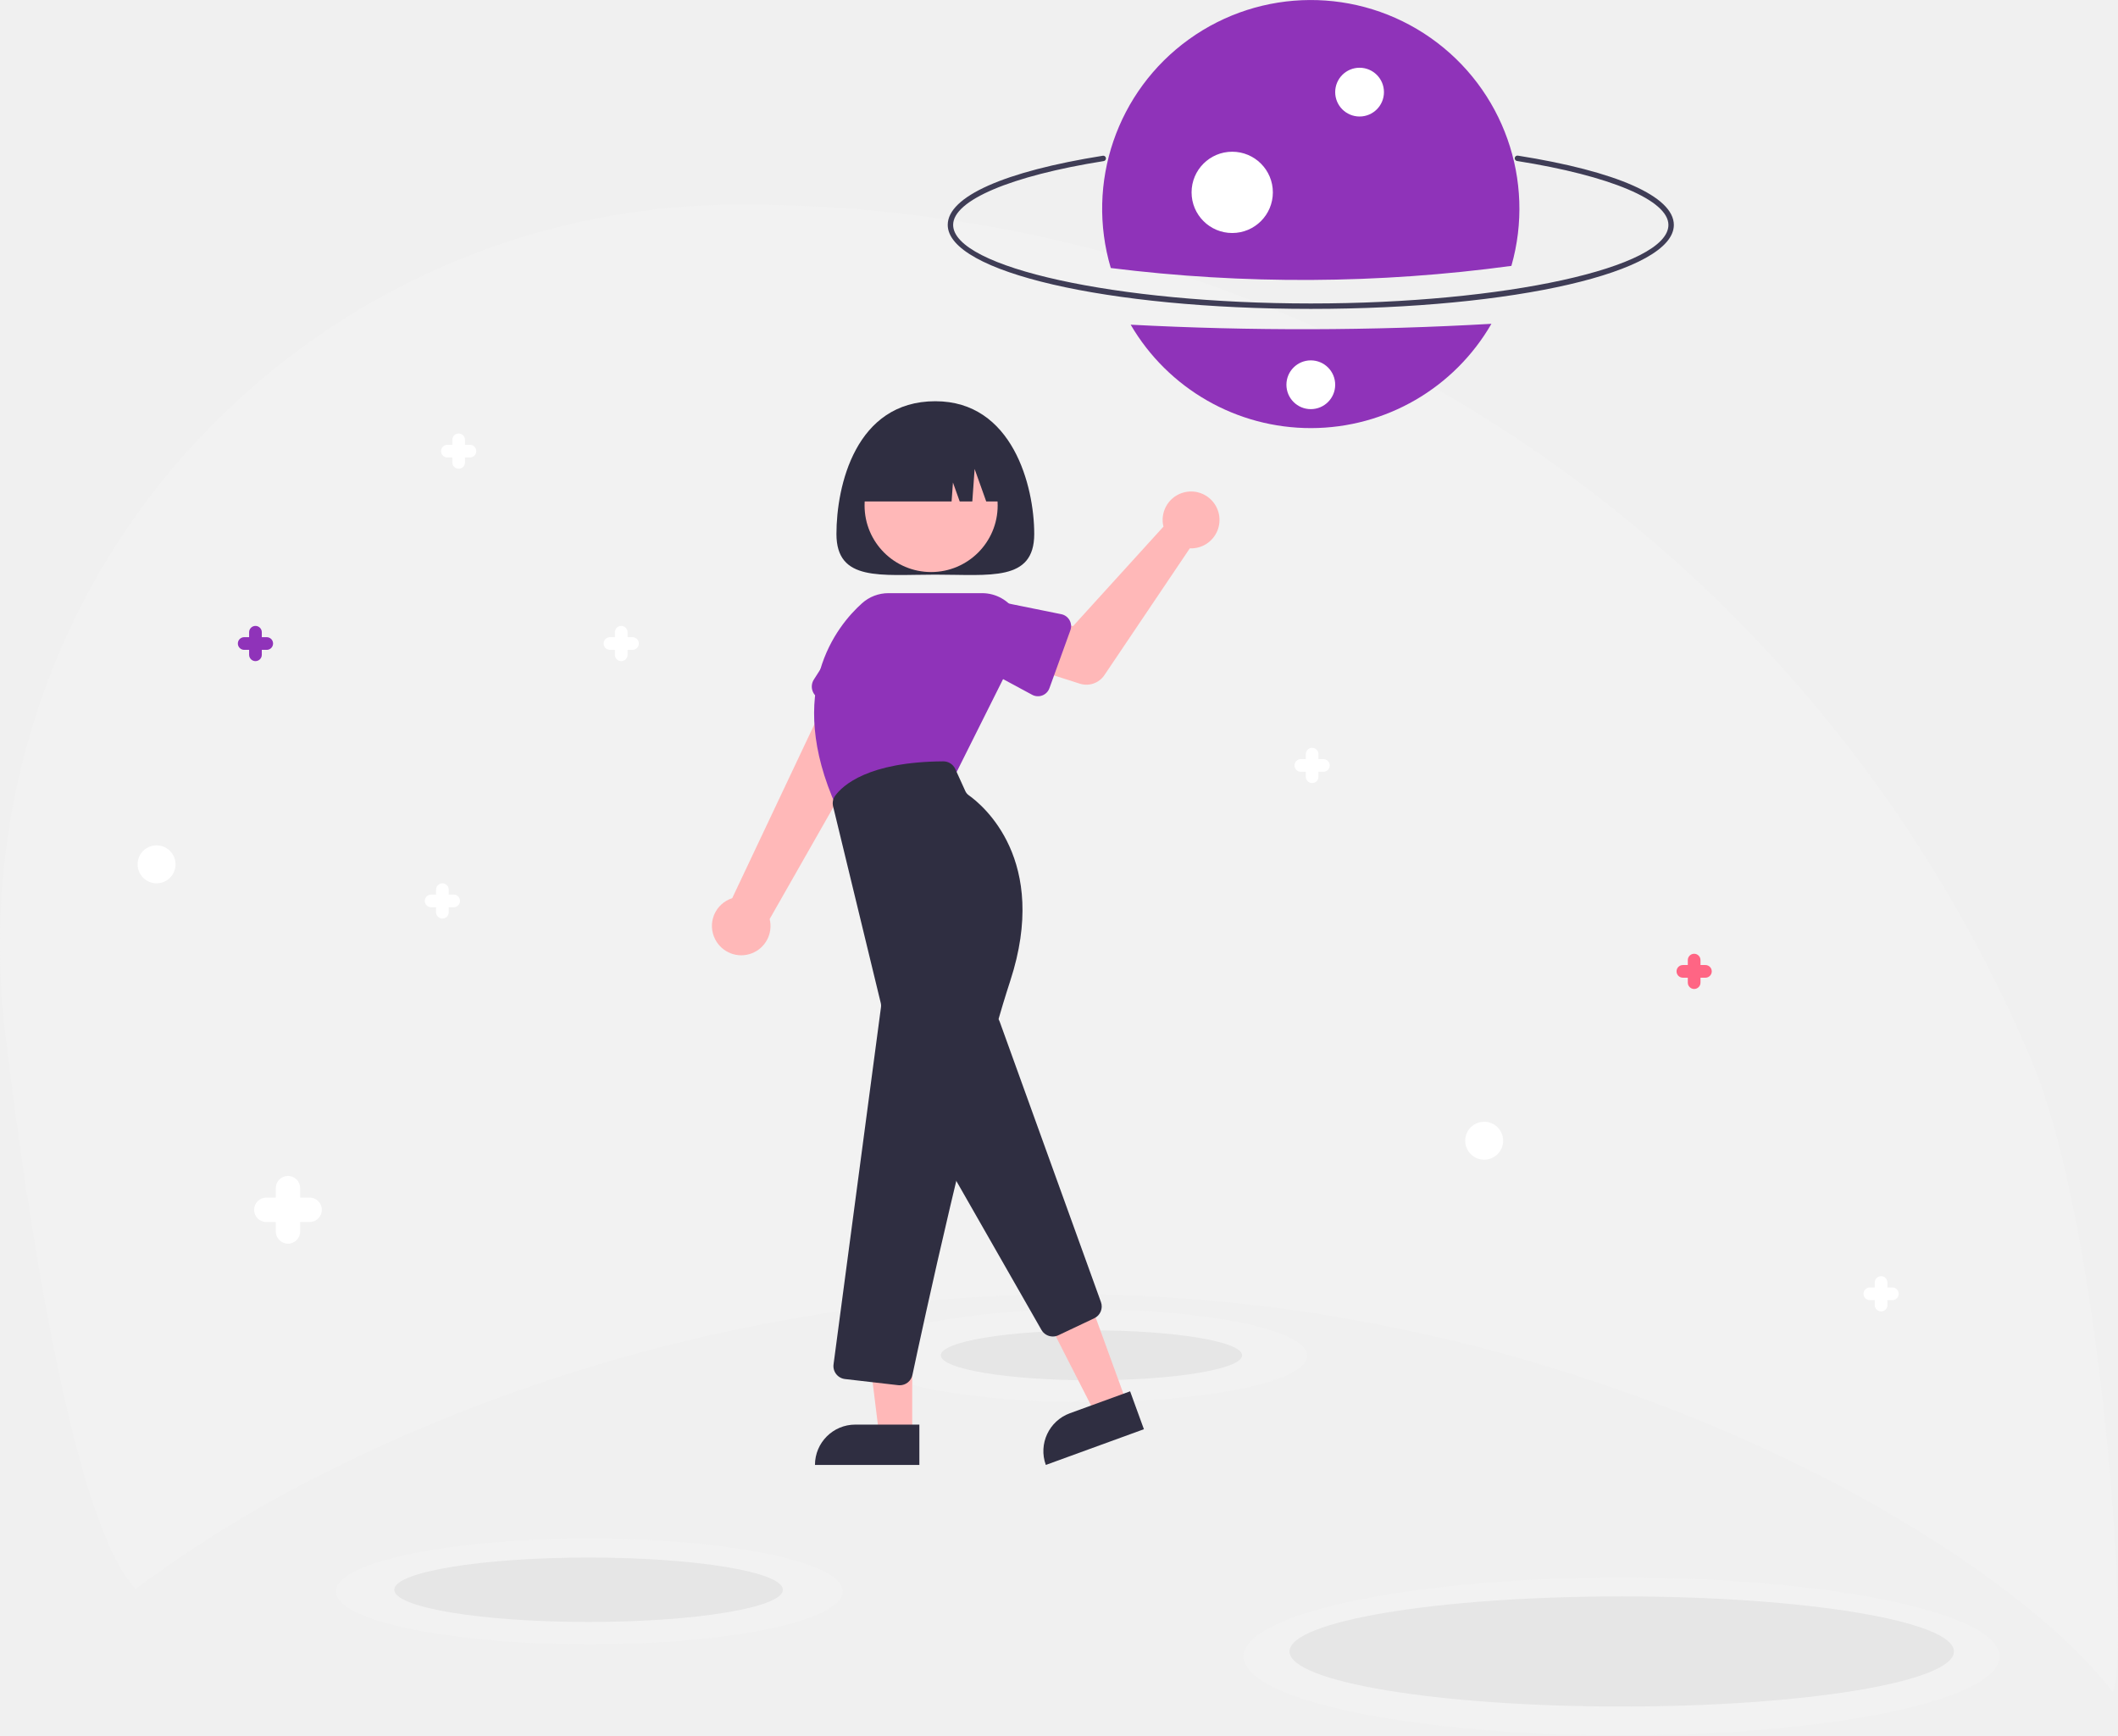
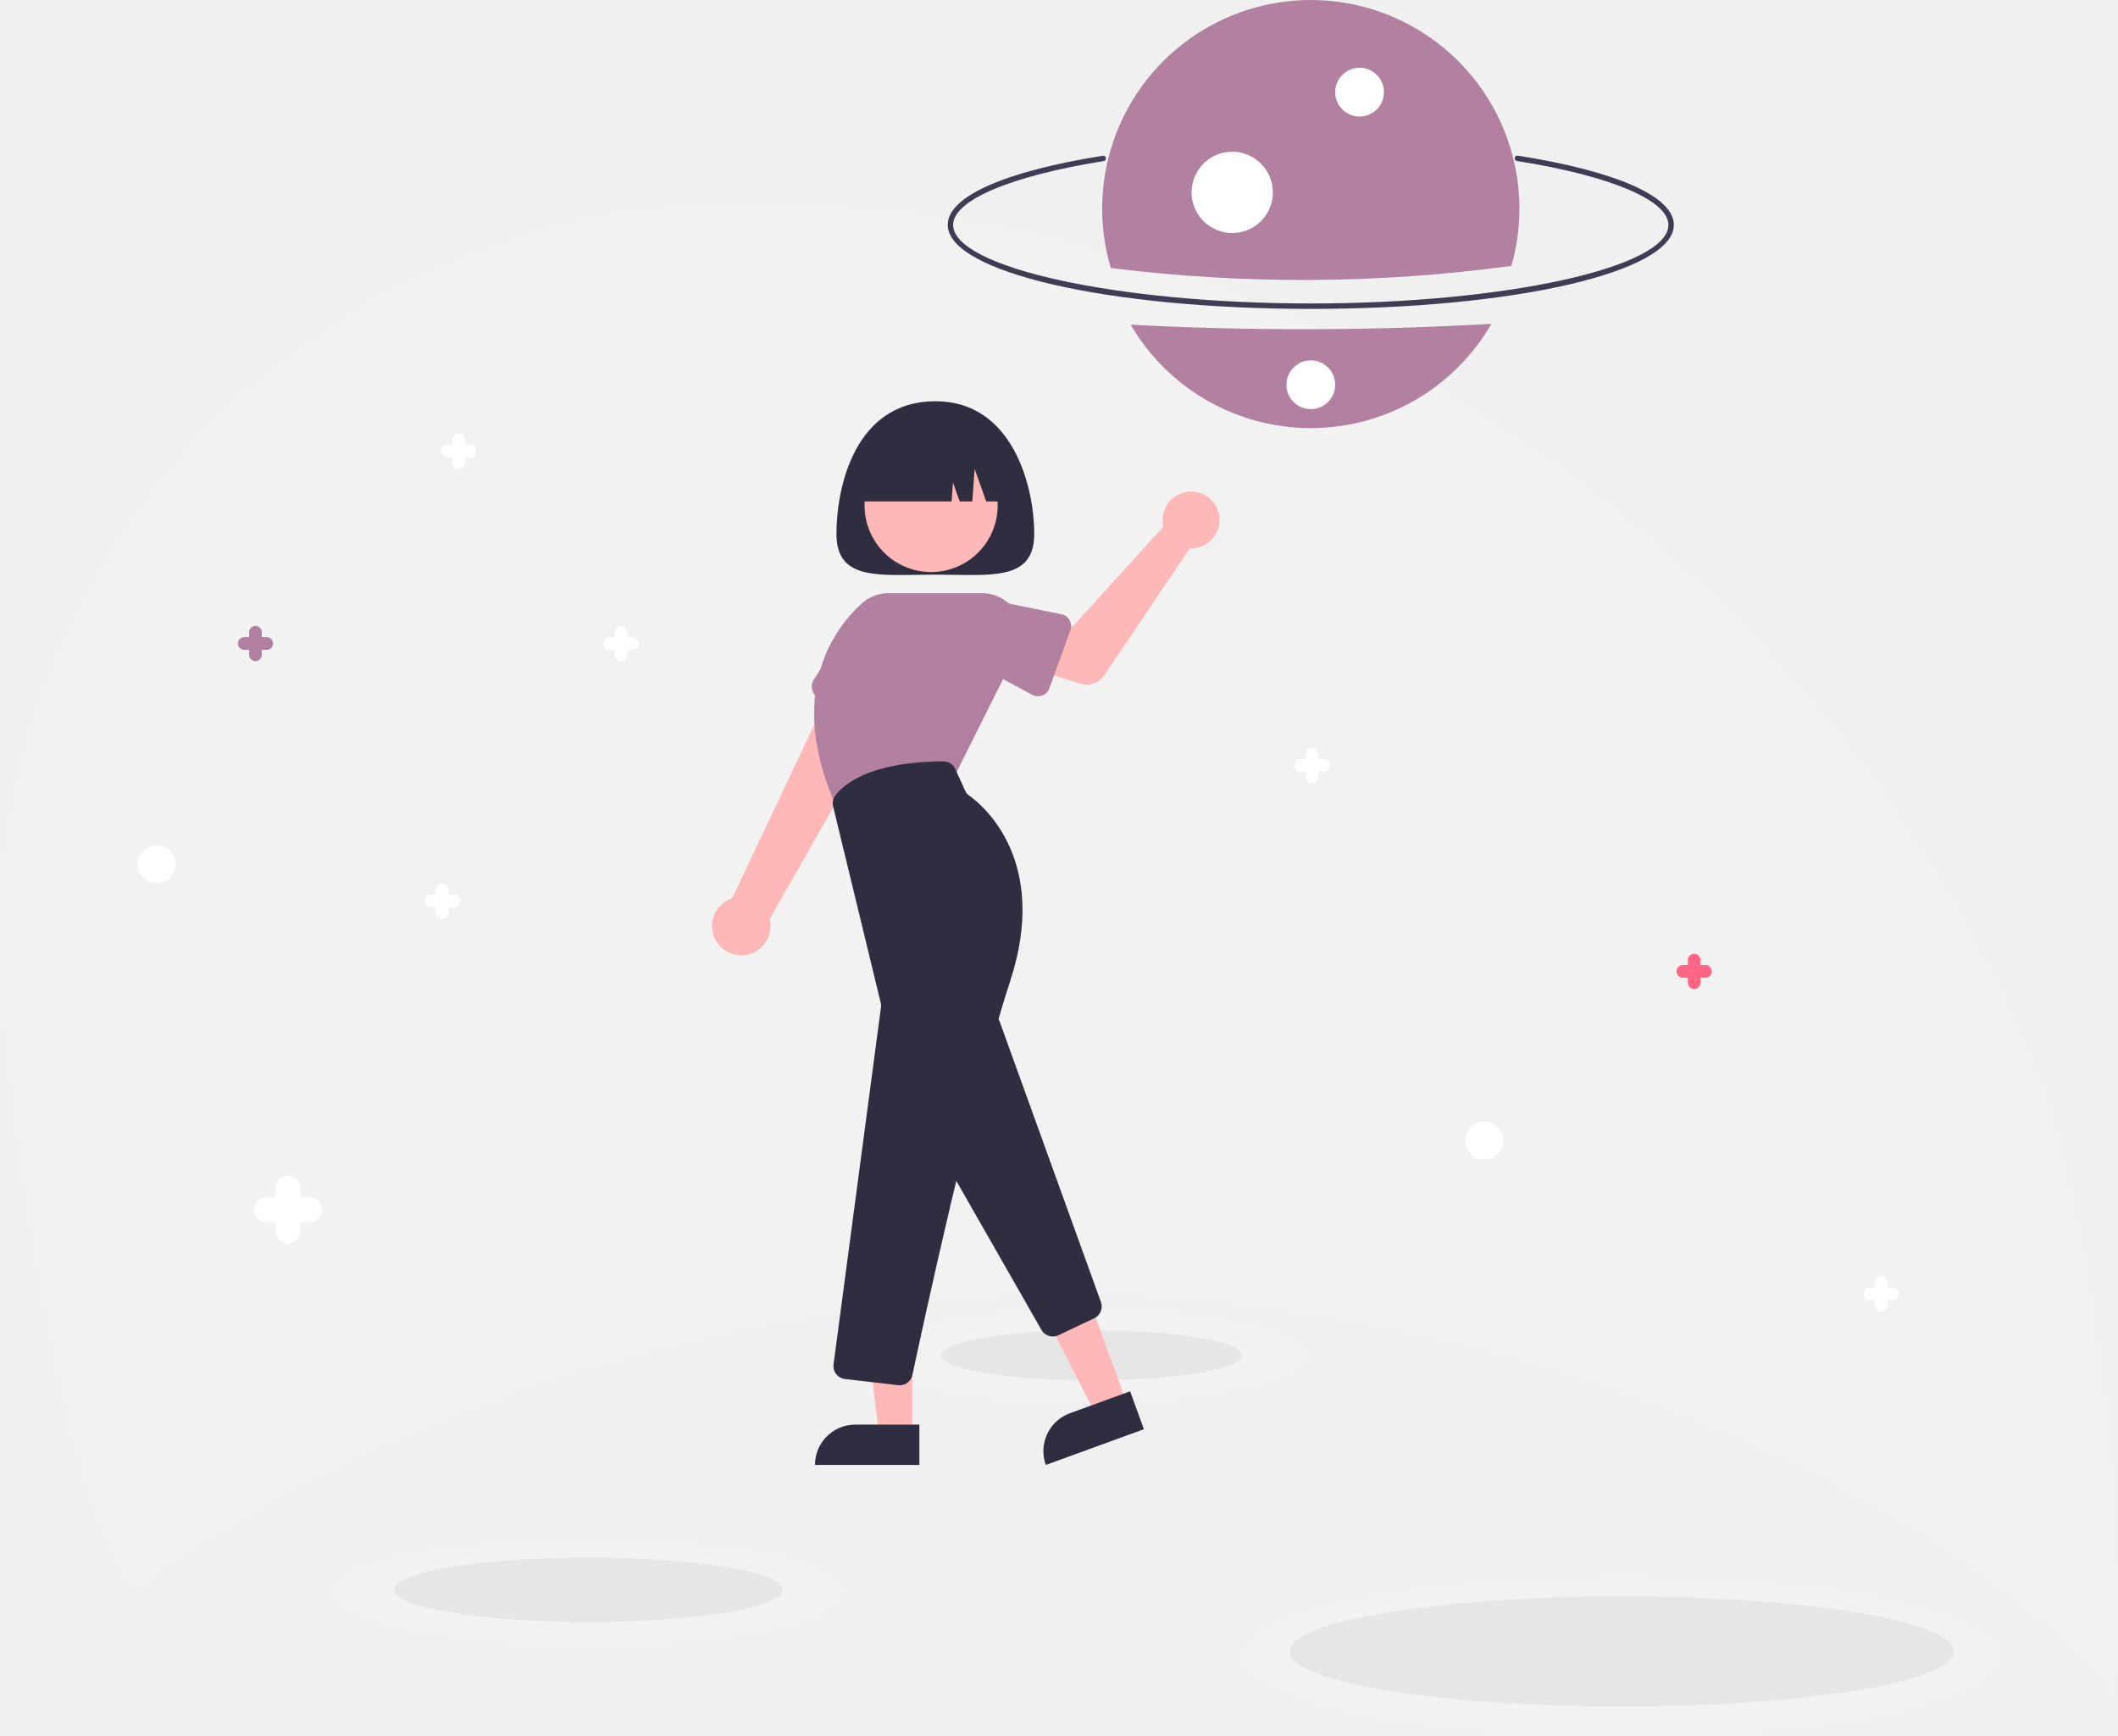
<svg xmlns="http://www.w3.org/2000/svg" id="a440bc83-d4cf-42ba-bc9f-600e72f10f51" data-name="Layer 1" width="781.723" height="640.45" viewBox="0 0 781.723 640.45">
  <path d="M319.931,670.934C369.269,645.357,471.26,602.451,600,602.451s230.731,42.907,280.069,68.483c48.032,24.9,86.661,54.258,104.858,78.211,6.633-9.028-3.102-169.642-30.044-233.34A516.235,516.235,0,0,0,478.82,200.25a273.27,273.27,0,0,0-194.505,80.567q-1.624,1.624-3.217,3.269c-57.017,58.899-83.64,140.844-73.92,222.242,6.92,57.952,23.976,179.165,48.074,204.866A458.813,458.813,0,0,1,319.931,670.934Z" transform="translate(-205.2132 -124.75)" fill="#f2f2f2" />
  <ellipse cx="400.52" cy="500.35" rx="81.969" ry="17.1" fill="#f2f2f2" />
  <path d="M689.003,238.75c-75.14-.007-133.999-13.629-133.997-31.012.001-10.422,20.858-19.719,57.222-25.506a1,1,0,1,1,.314,1.975c-34.255,5.452-55.536,14.469-55.537,23.531-.001,15.72,60.446,29.005,131.997,29.012s132.001-13.268,132.003-28.988c.001-9.101-21.414-18.143-55.888-23.598a1,1,0,1,1,.313-1.976c36.591,5.79,57.576,15.111,57.575,25.574C823.005,225.145,764.143,238.757,689.003,238.75Z" transform="translate(-205.2132 -124.75)" fill="#3f3d56" />
-   <path d="M622.524,244.582a76.983,76.983,0,0,0,133.15-.324A1211.979,1211.979,0,0,1,622.524,244.582Z" transform="translate(-205.2132 -124.75)" fill="#8f33b9" />
-   <path d="M763.047,222.88a76.997,76.997,0,1,0-147.857.786A572.233,572.233,0,0,0,763.047,222.88Z" transform="translate(-205.2132 -124.75)" fill="#8f33b9" />
+   <path d="M622.524,244.582a76.983,76.983,0,0,0,133.15-.324A1211.979,1211.979,0,0,1,622.524,244.582Z" transform="translate(-205.2132 -124.75)" fill="#b1819f" />
+   <path d="M763.047,222.88a76.997,76.997,0,1,0-147.857.786A572.233,572.233,0,0,0,763.047,222.88Z" transform="translate(-205.2132 -124.75)" fill="#b1819f" />
  <circle cx="501.799" cy="34" r="9" fill="#fff" />
  <circle cx="454.794" cy="70.997" r="15" fill="#fff" />
  <circle cx="483.799" cy="142" r="9" fill="#fff" />
  <ellipse cx="402.84" cy="500.204" rx="55.605" ry="9.218" fill="#e6e6e6" />
  <ellipse cx="217.52" cy="587.353" rx="93.552" ry="19.516" fill="#f2f2f2" />
  <ellipse cx="598.52" cy="611.35" rx="139.491" ry="29.1" fill="#f2f2f2" />
  <ellipse cx="217.235" cy="586.726" rx="71.711" ry="11.888" fill="#e6e6e6" />
  <ellipse cx="598.551" cy="609.501" rx="122.603" ry="20.324" fill="#e6e6e6" />
  <circle cx="57.787" cy="319" r="7" fill="#fff" />
  <circle cx="547.787" cy="421" r="7" fill="#fff" />
  <path d="M513.933,321.83c0,17.673,16.342,15,36.5,15s36.5,2.673,36.5-15-7.982-49-36.5-49C520.933,272.83,513.933,304.157,513.933,321.83Z" transform="translate(-205.2132 -124.75)" fill="#2f2e41" />
  <path d="M469.207,471.483a10.743,10.743,0,0,1,6.253-15.24l41.816-88.459,19.128,13.413-47.119,82.735a10.801,10.801,0,0,1-20.078,7.551Z" transform="translate(-205.2132 -124.75)" fill="#ffb8b8" />
-   <path d="M505.039,379.529a4.812,4.812,0,0,1,.552-3.973l13.001-20.382a13.377,13.377,0,0,1,24.456,10.85l-6.549,23.353a4.817,4.817,0,0,1-6.604,3.096l-22.209-9.931A4.811,4.811,0,0,1,505.039,379.529Z" transform="translate(-205.2132 -124.75)" fill="#8f33b9" />
+   <path d="M505.039,379.529a4.812,4.812,0,0,1,.552-3.973l13.001-20.382a13.377,13.377,0,0,1,24.456,10.85l-6.549,23.353a4.817,4.817,0,0,1-6.604,3.096l-22.209-9.931A4.811,4.811,0,0,1,505.039,379.529Z" transform="translate(-205.2132 -124.75)" fill="#b1819f" />
  <polygon points="415.837 517.679 404.317 521.874 382.656 479.436 399.658 473.245 415.837 517.679" fill="#ffb8b8" />
  <path d="M602.385,644.381h23.644a0,0,0,0,1,0,0v14.887a0,0,0,0,1,0,0H587.498a0,0,0,0,1,0,0v0A14.887,14.887,0,0,1,602.385,644.381Z" transform="translate(-391.6041 122.1755) rotate(-20.00652)" fill="#2f2e41" />
  <path d="M589.601,615.585l-43.887-76.802a4.822,4.822,0,0,1,.052-4.868l19.762-32.937a4.817,4.817,0,0,1,8.661.841l37.364,103.468a4.799,4.799,0,0,1-2.469,5.99l-13.239,6.271a4.773,4.773,0,0,1-2.044.459A4.84,4.84,0,0,1,589.601,615.585Z" transform="translate(-205.2132 -124.75)" fill="#2f2e41" />
  <circle cx="343.662" cy="186.56" r="24.561" fill="#ffb8b8" />
-   <path d="M513.94,422.561c-19.342-42.889.157-66.859,9.439-75.173a14.557,14.557,0,0,1,9.73-3.721h34.599a14.576,14.576,0,0,1,13.038,21.095l-23.13,46.259-43.488,11.96Z" transform="translate(-205.2132 -124.75)" fill="#8f33b9" />
+   <path d="M513.94,422.561c-19.342-42.889.157-66.859,9.439-75.173a14.557,14.557,0,0,1,9.73-3.721h34.599a14.576,14.576,0,0,1,13.038,21.095l-23.13,46.259-43.488,11.96Z" transform="translate(-205.2132 -124.75)" fill="#b1819f" />
  <polygon points="336.698 529.276 324.438 529.275 318.606 481.987 336.7 481.988 336.698 529.276" fill="#ffb8b8" />
  <path d="M315.681,525.772h23.644a0,0,0,0,1,0,0v14.887a0,0,0,0,1,0,0H300.794a0,0,0,0,1,0,0v0A14.887,14.887,0,0,1,315.681,525.772Z" fill="#2f2e41" />
  <path d="M536.716,635.973l-19.629-2.264a4.818,4.818,0,0,1-4.223-5.42l17.518-131.9a3.75,3.75,0,0,0-.073-1.377l-17.608-72.645a4.761,4.761,0,0,1,.754-3.926c2.73-3.764,12.086-12.537,39.914-12.703h.03a4.834,4.834,0,0,1,4.397,2.827l3.712,8.166a3.763,3.763,0,0,0,1.253,1.513c5.11,3.617,29.862,23.918,15.328,68.489C563.806,530.54,545.504,615.587,541.98,632.191a4.791,4.791,0,0,1-4.698,3.814A4.925,4.925,0,0,1,536.716,635.973Z" transform="translate(-205.2132 -124.75)" fill="#2f2e41" />
  <path d="M634.355,317.474a10.527,10.527,0,0,0,.273,1.635l-33.347,36.708-11.778-2.538-6.154,17.274,20.413,6.52A8,8,0,0,0,612.831,373.921l31.521-46.795a10.497,10.497,0,1,0-9.997-9.651Z" transform="translate(-205.2132 -124.75)" fill="#ffb8b8" />
-   <path d="M600.271,357.373l-7.731,21.372a4.5,4.5,0,0,1-6.366,2.431L566.226,370.429A12.497,12.497,0,0,1,574.797,346.95l22.136,4.482a4.5,4.5,0,0,1,3.337,5.941Z" transform="translate(-205.2132 -124.75)" fill="#8f33b9" />
+   <path d="M600.271,357.373l-7.731,21.372a4.5,4.5,0,0,1-6.366,2.431L566.226,370.429A12.497,12.497,0,0,1,574.797,346.95l22.136,4.482a4.5,4.5,0,0,1,3.337,5.941Z" transform="translate(-205.2132 -124.75)" fill="#b1819f" />
  <path d="M578.933,309.83v0H569.218l-4.286-12-.857,12h-4.643l-2.5-7-.5,7h-34.5v0a26,26,0,0,1,26-26h5A26,26,0,0,1,578.933,309.83Z" transform="translate(-205.2132 -124.75)" fill="#2f2e41" />
  <path d="M319.5,566.75H316v-3.5a4.5,4.5,0,0,0-9,0v3.5h-3.5a4.5,4.5,0,0,0,0,9H307v3.5a4.5,4.5,0,0,0,9,0v-3.5h3.5a4.5,4.5,0,0,0,0-9Z" transform="translate(-205.2132 -124.75)" fill="#fff" />
  <path d="M834.66,480.91h-1.82v-1.82a2.34,2.34,0,0,0-4.68,0v1.82h-1.82a2.34,2.34,0,0,0,0,4.68h1.82v1.82a2.34,2.34,0,0,0,4.68,0v-1.82h1.82a2.34,2.34,0,1,0,0-4.68Z" transform="translate(-205.2132 -124.75)" fill="#ff6584" />
-   <path d="M303.66,359.91h-1.82v-1.82a2.34,2.34,0,1,0-4.68,0v1.82h-1.82a2.34,2.34,0,1,0,0,4.68h1.82v1.82a2.34,2.34,0,1,0,4.68,0v-1.82h1.82a2.34,2.34,0,1,0,0-4.68Z" transform="translate(-205.2132 -124.75)" fill="#8f33b9" />
+   <path d="M303.66,359.91h-1.82v-1.82a2.34,2.34,0,1,0-4.68,0v1.82h-1.82a2.34,2.34,0,1,0,0,4.68h1.82v1.82a2.34,2.34,0,1,0,4.68,0v-1.82h1.82a2.34,2.34,0,1,0,0-4.68Z" transform="translate(-205.2132 -124.75)" fill="#b1819f" />
  <path d="M438.66,359.91h-1.82v-1.82a2.34,2.34,0,1,0-4.68,0v1.82h-1.82a2.34,2.34,0,1,0,0,4.68h1.82v1.82a2.34,2.34,0,1,0,4.68,0v-1.82h1.82a2.34,2.34,0,1,0,0-4.68Z" transform="translate(-205.2132 -124.75)" fill="#fff" />
  <path d="M903.66,599.91h-1.82v-1.82a2.34,2.34,0,0,0-4.68,0v1.82h-1.82a2.34,2.34,0,0,0,0,4.68h1.82v1.82a2.34,2.34,0,0,0,4.68,0v-1.82h1.82a2.34,2.34,0,0,0,0-4.68Z" transform="translate(-205.2132 -124.75)" fill="#fff" />
  <path d="M693.66,404.91h-1.82v-1.82a2.34,2.34,0,0,0-4.68,0v1.82h-1.82a2.34,2.34,0,0,0,0,4.68h1.82v1.82a2.34,2.34,0,0,0,4.68,0v-1.82h1.82a2.34,2.34,0,1,0,0-4.68Z" transform="translate(-205.2132 -124.75)" fill="#fff" />
  <path d="M372.66,454.91h-1.82v-1.82a2.34,2.34,0,1,0-4.68,0v1.82h-1.82a2.34,2.34,0,1,0,0,4.68h1.82v1.82a2.34,2.34,0,1,0,4.68,0v-1.82h1.82a2.34,2.34,0,1,0,0-4.68Z" transform="translate(-205.2132 -124.75)" fill="#fff" />
  <path d="M378.66,288.91h-1.82v-1.82a2.34,2.34,0,1,0-4.68,0v1.82h-1.82a2.34,2.34,0,1,0,0,4.68h1.82v1.82a2.34,2.34,0,1,0,4.68,0v-1.82h1.82a2.34,2.34,0,1,0,0-4.68Z" transform="translate(-205.2132 -124.75)" fill="#fff" />
</svg>
